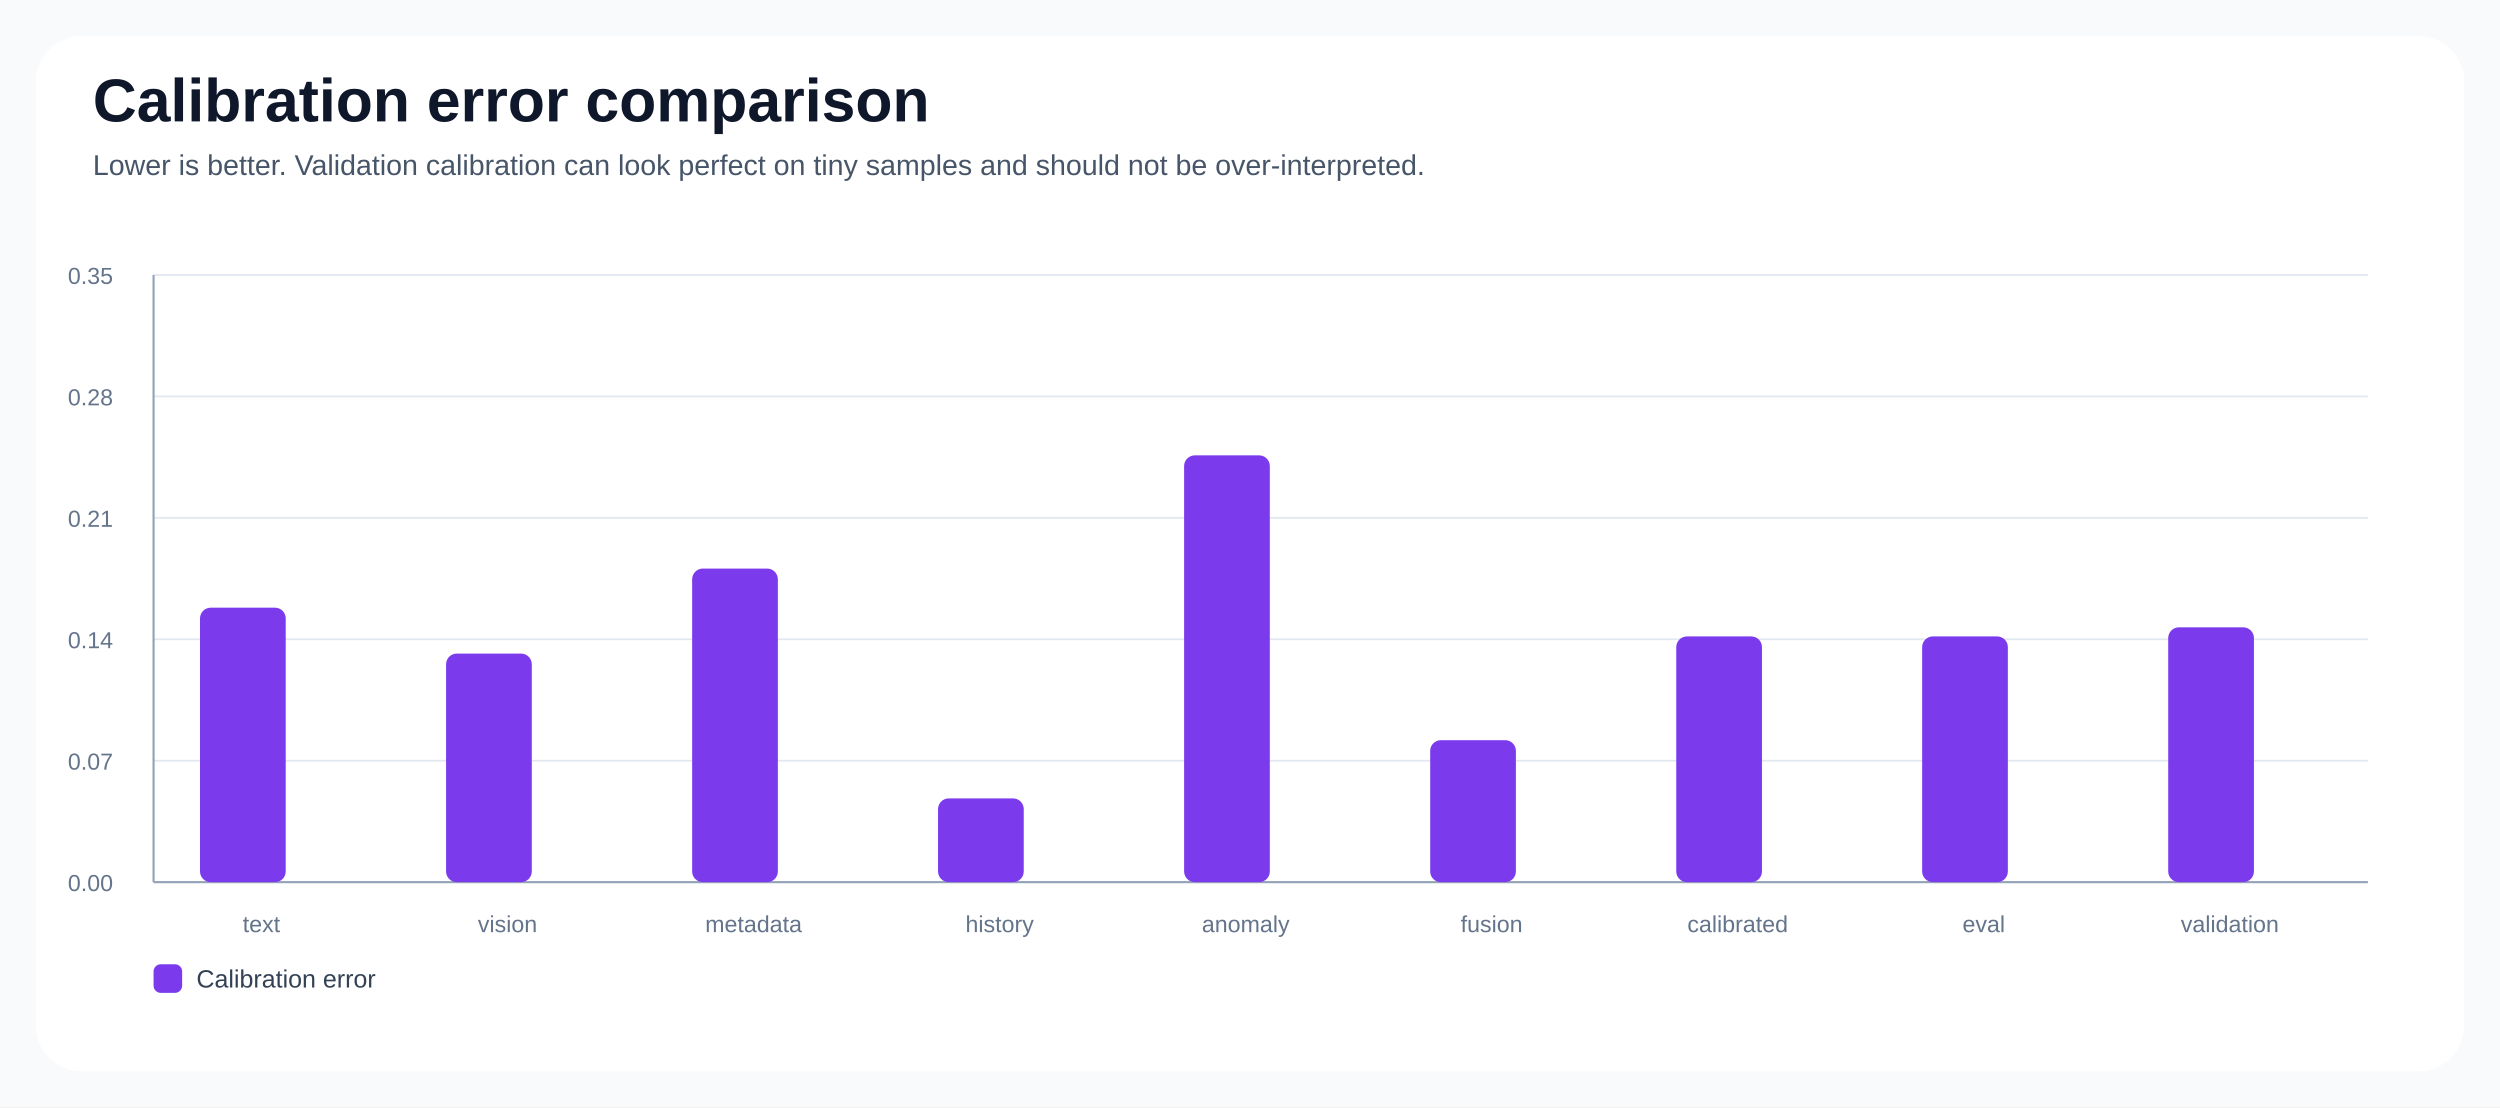
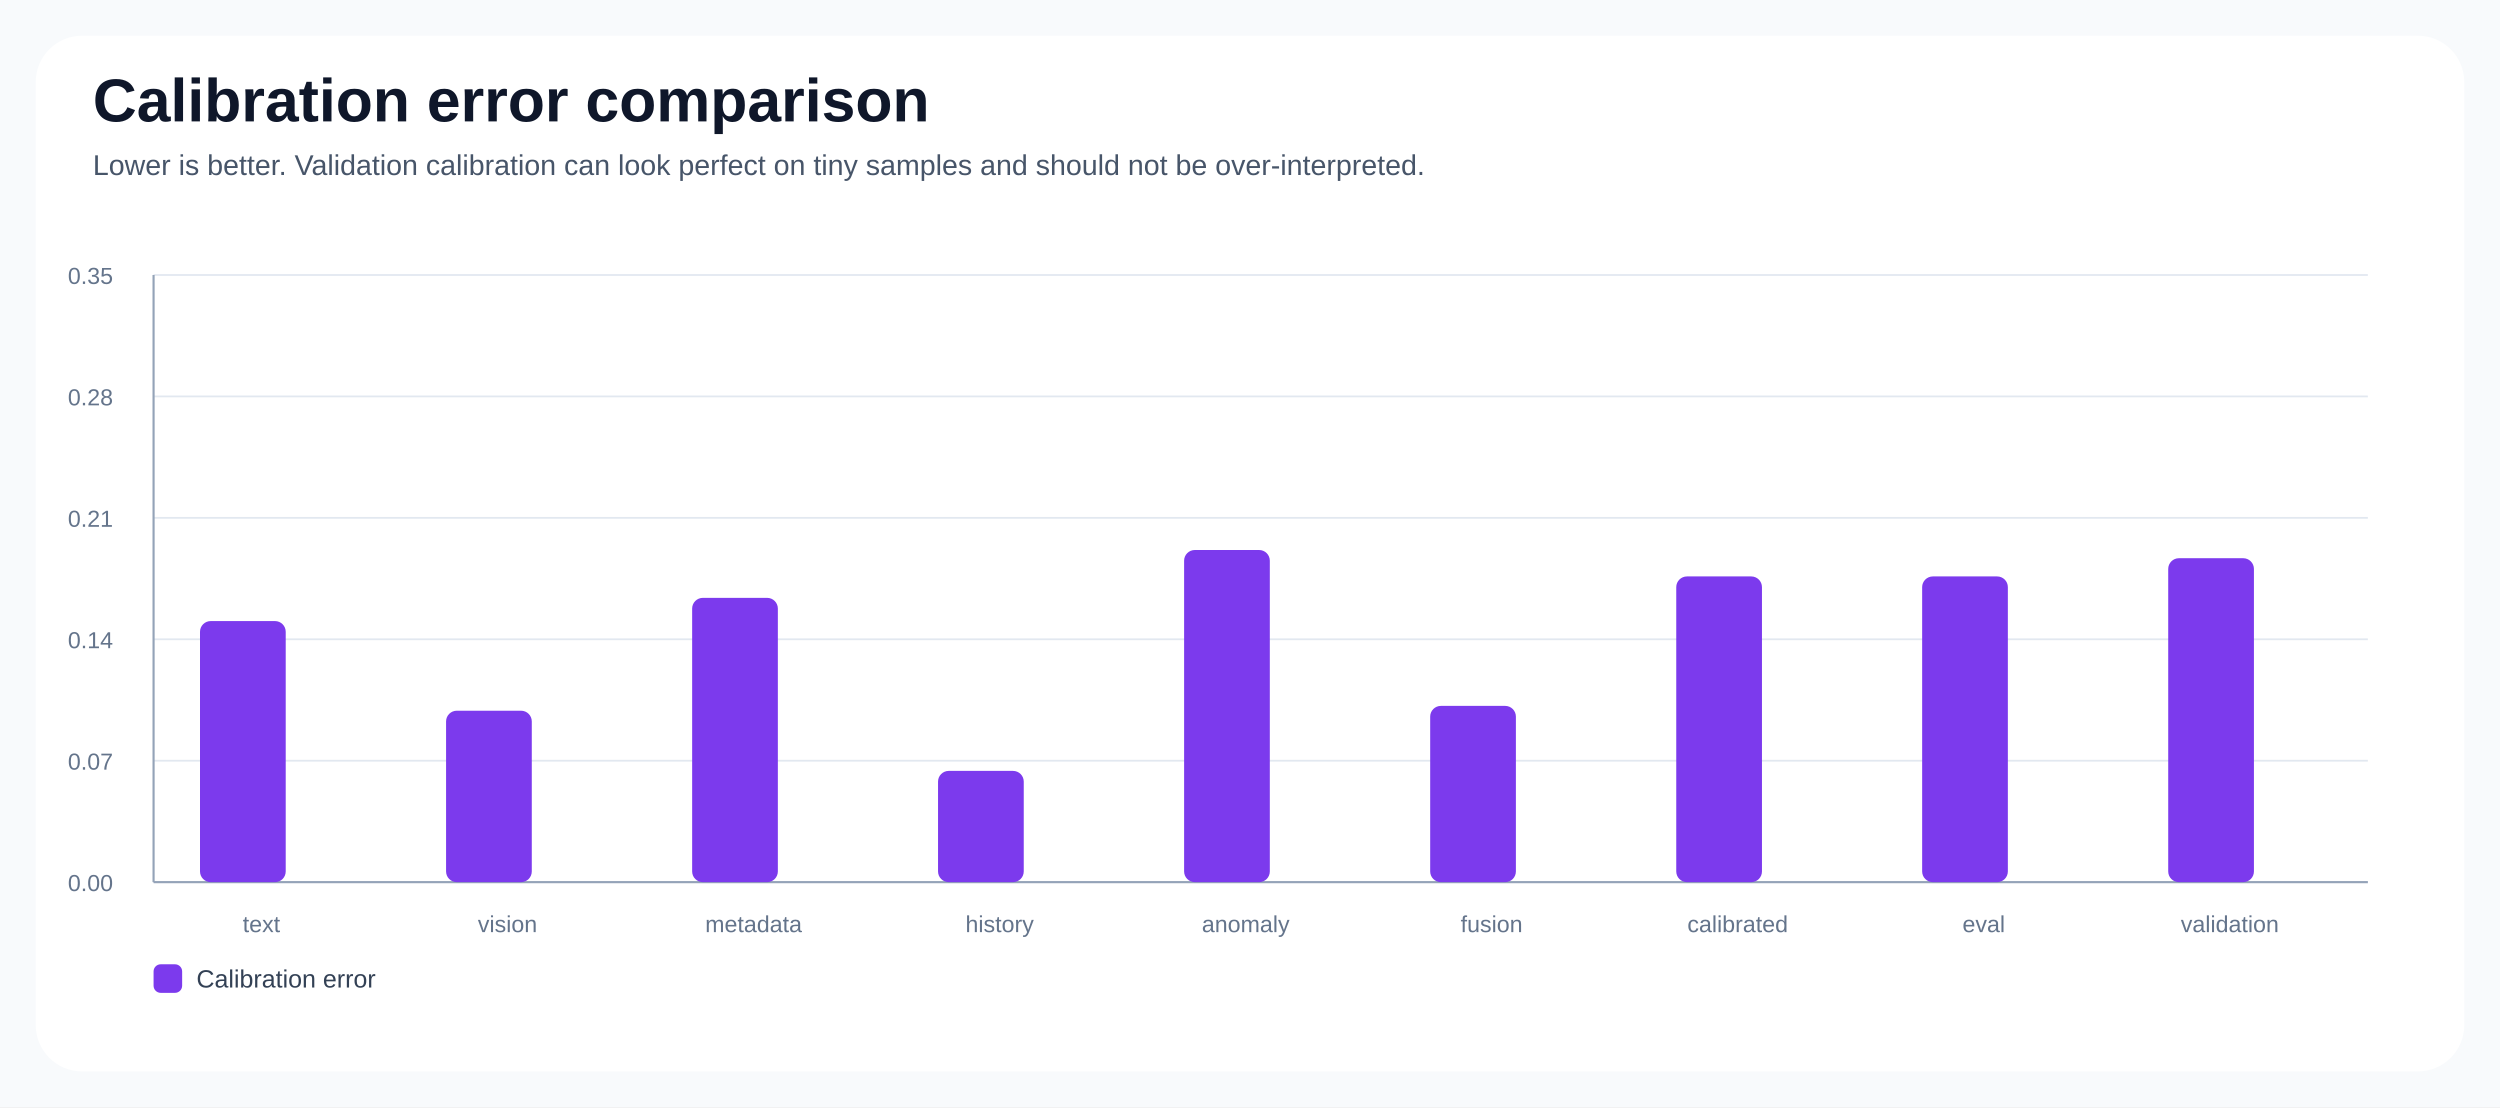
<svg xmlns="http://www.w3.org/2000/svg" width="1400" height="620" viewBox="0 0 1400 620" role="img">
  <style>
text { font-family: 'Segoe UI', Arial, sans-serif; fill: #0f172a; }
.title { font-size: 34px; font-weight: 700; }
.subtitle { font-size: 16px; fill: #475569; }
.card { fill: #ffffff; stroke: #cbd5e1; stroke-width: 1.5; rx: 20; }
.accent { fill: #eff6ff; stroke: #60a5fa; stroke-width: 1.5; rx: 20; }
.warn { fill: #fff7ed; stroke: #fb923c; stroke-width: 1.5; rx: 20; }
.label { font-size: 15px; font-weight: 600; fill: #475569; }
.value { font-size: 32px; font-weight: 700; }
.value-compact { font-size: 22px; font-weight: 700; }
.small { font-size: 13px; fill: #64748b; }
.axis { stroke: #94a3b8; stroke-width: 1.2; }
.grid { stroke: #e2e8f0; stroke-width: 1; }
.legend { font-size: 14px; fill: #334155; }
.stub { font-size: 20px; font-weight: 600; }
</style>
  <rect x="0" y="0" width="1400" height="620" fill="#f8fafc" />
  <rect x="20" y="20" width="1360" height="580" fill="#ffffff" rx="26" />
  <text class="title" x="52" y="68">Calibration error comparison</text>
  <text class="subtitle" x="52" y="98">Lower is better. Validation calibration can look perfect on tiny samples and should not be over-interpreted.</text>
  <line class="grid" x1="86" y1="494.0" x2="1326" y2="494.0" />
  <text class="small" x="38" y="499.0">0.00</text>
  <line class="grid" x1="86" y1="426.0" x2="1326" y2="426.0" />
  <text class="small" x="38" y="431.0">0.07</text>
  <line class="grid" x1="86" y1="358.0" x2="1326" y2="358.0" />
  <text class="small" x="38" y="363.0">0.14</text>
  <line class="grid" x1="86" y1="290.0" x2="1326" y2="290.0" />
  <text class="small" x="38" y="295.0">0.21</text>
  <line class="grid" x1="86" y1="222.0" x2="1326" y2="222.0" />
  <text class="small" x="38" y="227.0">0.28</text>
  <line class="grid" x1="86" y1="154.0" x2="1326" y2="154.0" />
  <text class="small" x="38" y="159.0">0.35</text>
  <line class="axis" x1="86" y1="154" x2="86" y2="494" />
  <line class="axis" x1="86" y1="494" x2="1326" y2="494" />
-   <rect x="112.0" y="340.3" width="48.0" height="153.7" fill="#7c3aed" rx="6" />
+   <rect x="112.0" y="347.8" width="48.0" height="146.2" fill="#7c3aed" rx="6" />
  <text class="small" x="146.4" y="522" text-anchor="middle">text</text>
-   <rect x="249.8" y="366.0" width="48.0" height="128.0" fill="#7c3aed" rx="6" />
+   <rect x="249.8" y="398.0" width="48.0" height="96.0" fill="#7c3aed" rx="6" />
  <text class="small" x="284.2" y="522" text-anchor="middle">vision</text>
-   <rect x="387.6" y="318.4" width="48.0" height="175.6" fill="#7c3aed" rx="6" />
+   <rect x="387.6" y="334.8" width="48.0" height="159.2" fill="#7c3aed" rx="6" />
  <text class="small" x="422.0" y="522" text-anchor="middle">metadata</text>
-   <rect x="525.3" y="447.1" width="48.0" height="46.9" fill="#7c3aed" rx="6" />
+   <rect x="525.3" y="431.7" width="48.0" height="62.3" fill="#7c3aed" rx="6" />
  <text class="small" x="559.8" y="522" text-anchor="middle">history</text>
-   <rect x="663.1" y="255.0" width="48.0" height="239.0" fill="#7c3aed" rx="6" />
+   <rect x="663.1" y="308.0" width="48.0" height="186.0" fill="#7c3aed" rx="6" />
  <text class="small" x="697.6" y="522" text-anchor="middle">anomaly</text>
-   <rect x="800.9" y="414.5" width="48.0" height="79.5" fill="#7c3aed" rx="6" />
+   <rect x="800.9" y="395.3" width="48.0" height="98.7" fill="#7c3aed" rx="6" />
  <text class="small" x="835.3" y="522" text-anchor="middle">fusion</text>
-   <rect x="938.7" y="356.4" width="48.0" height="137.6" fill="#7c3aed" rx="6" />
+   <rect x="938.7" y="322.8" width="48.0" height="171.2" fill="#7c3aed" rx="6" />
  <text class="small" x="973.1" y="522" text-anchor="middle">calibrated</text>
-   <rect x="1076.4" y="356.4" width="48.0" height="137.6" fill="#7c3aed" rx="6" />
+   <rect x="1076.4" y="322.8" width="48.0" height="171.2" fill="#7c3aed" rx="6" />
  <text class="small" x="1110.9" y="522" text-anchor="middle">eval</text>
-   <rect x="1214.2" y="351.3" width="48.0" height="142.7" fill="#7c3aed" rx="6" />
+   <rect x="1214.2" y="312.6" width="48.0" height="181.4" fill="#7c3aed" rx="6" />
  <text class="small" x="1248.7" y="522" text-anchor="middle">validation</text>
  <rect x="86" y="540" width="16" height="16" fill="#7c3aed" rx="4" />
  <text class="legend" x="110" y="553">Calibration error</text>
</svg>
